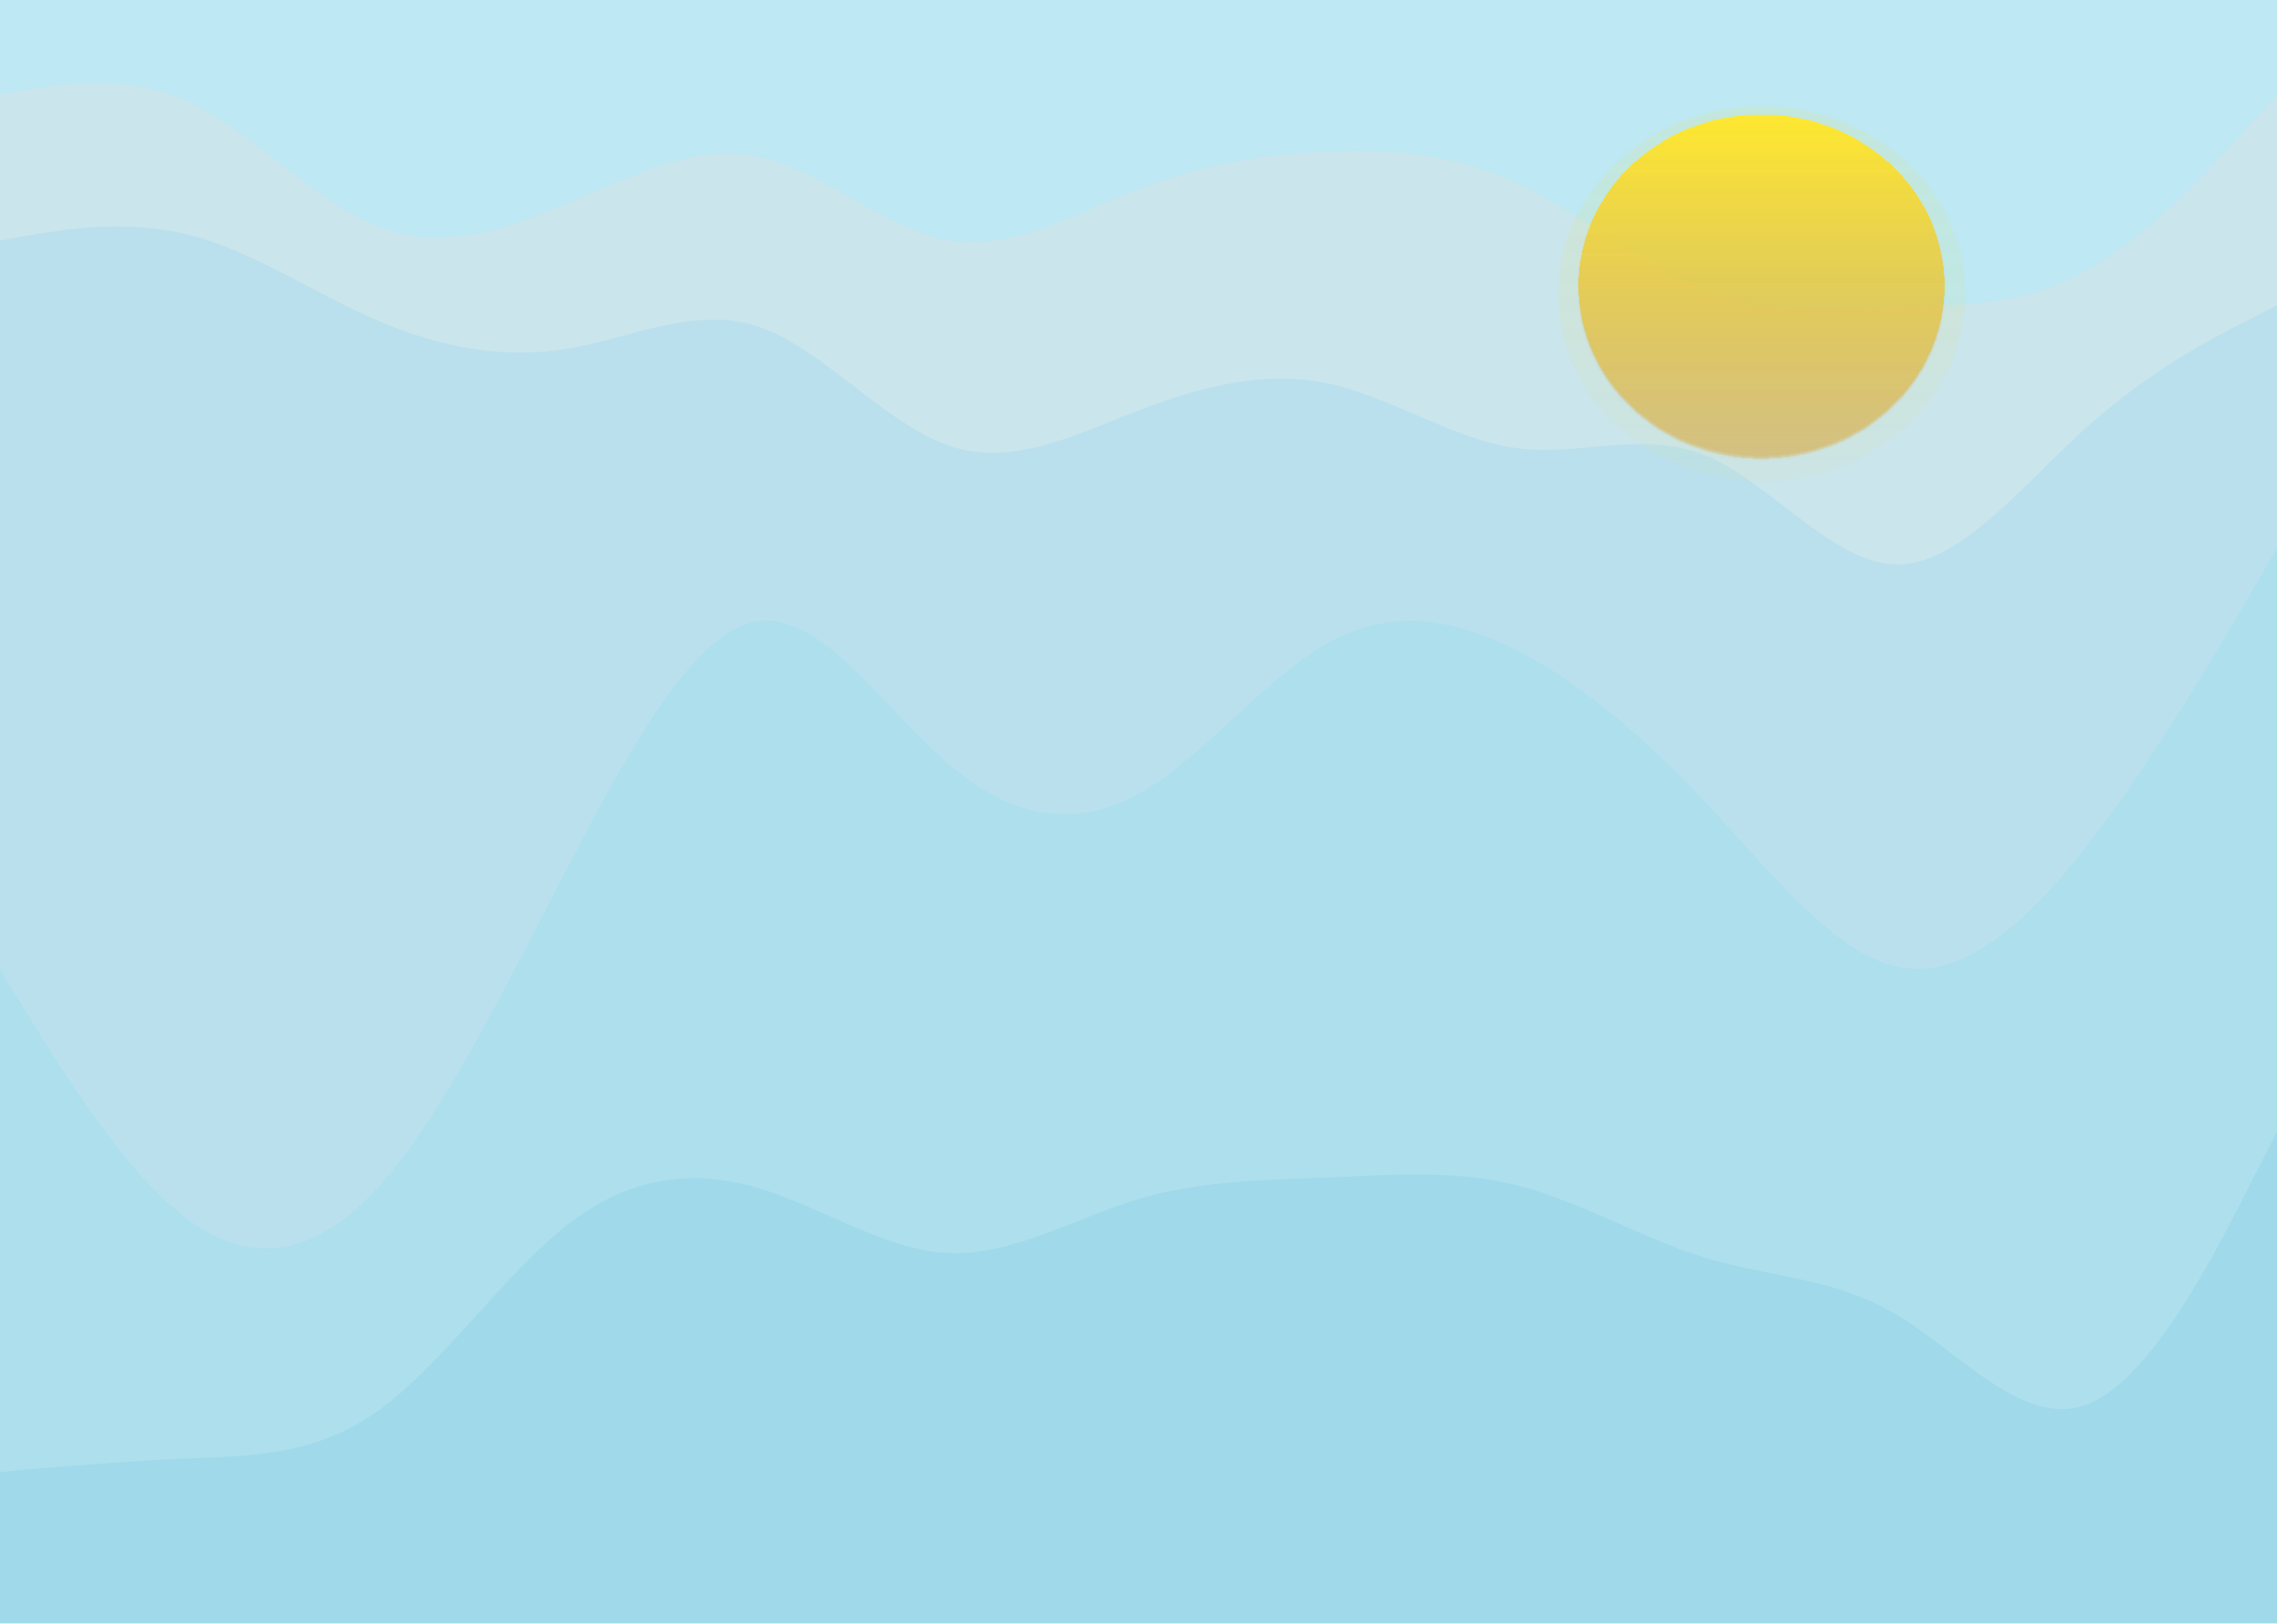
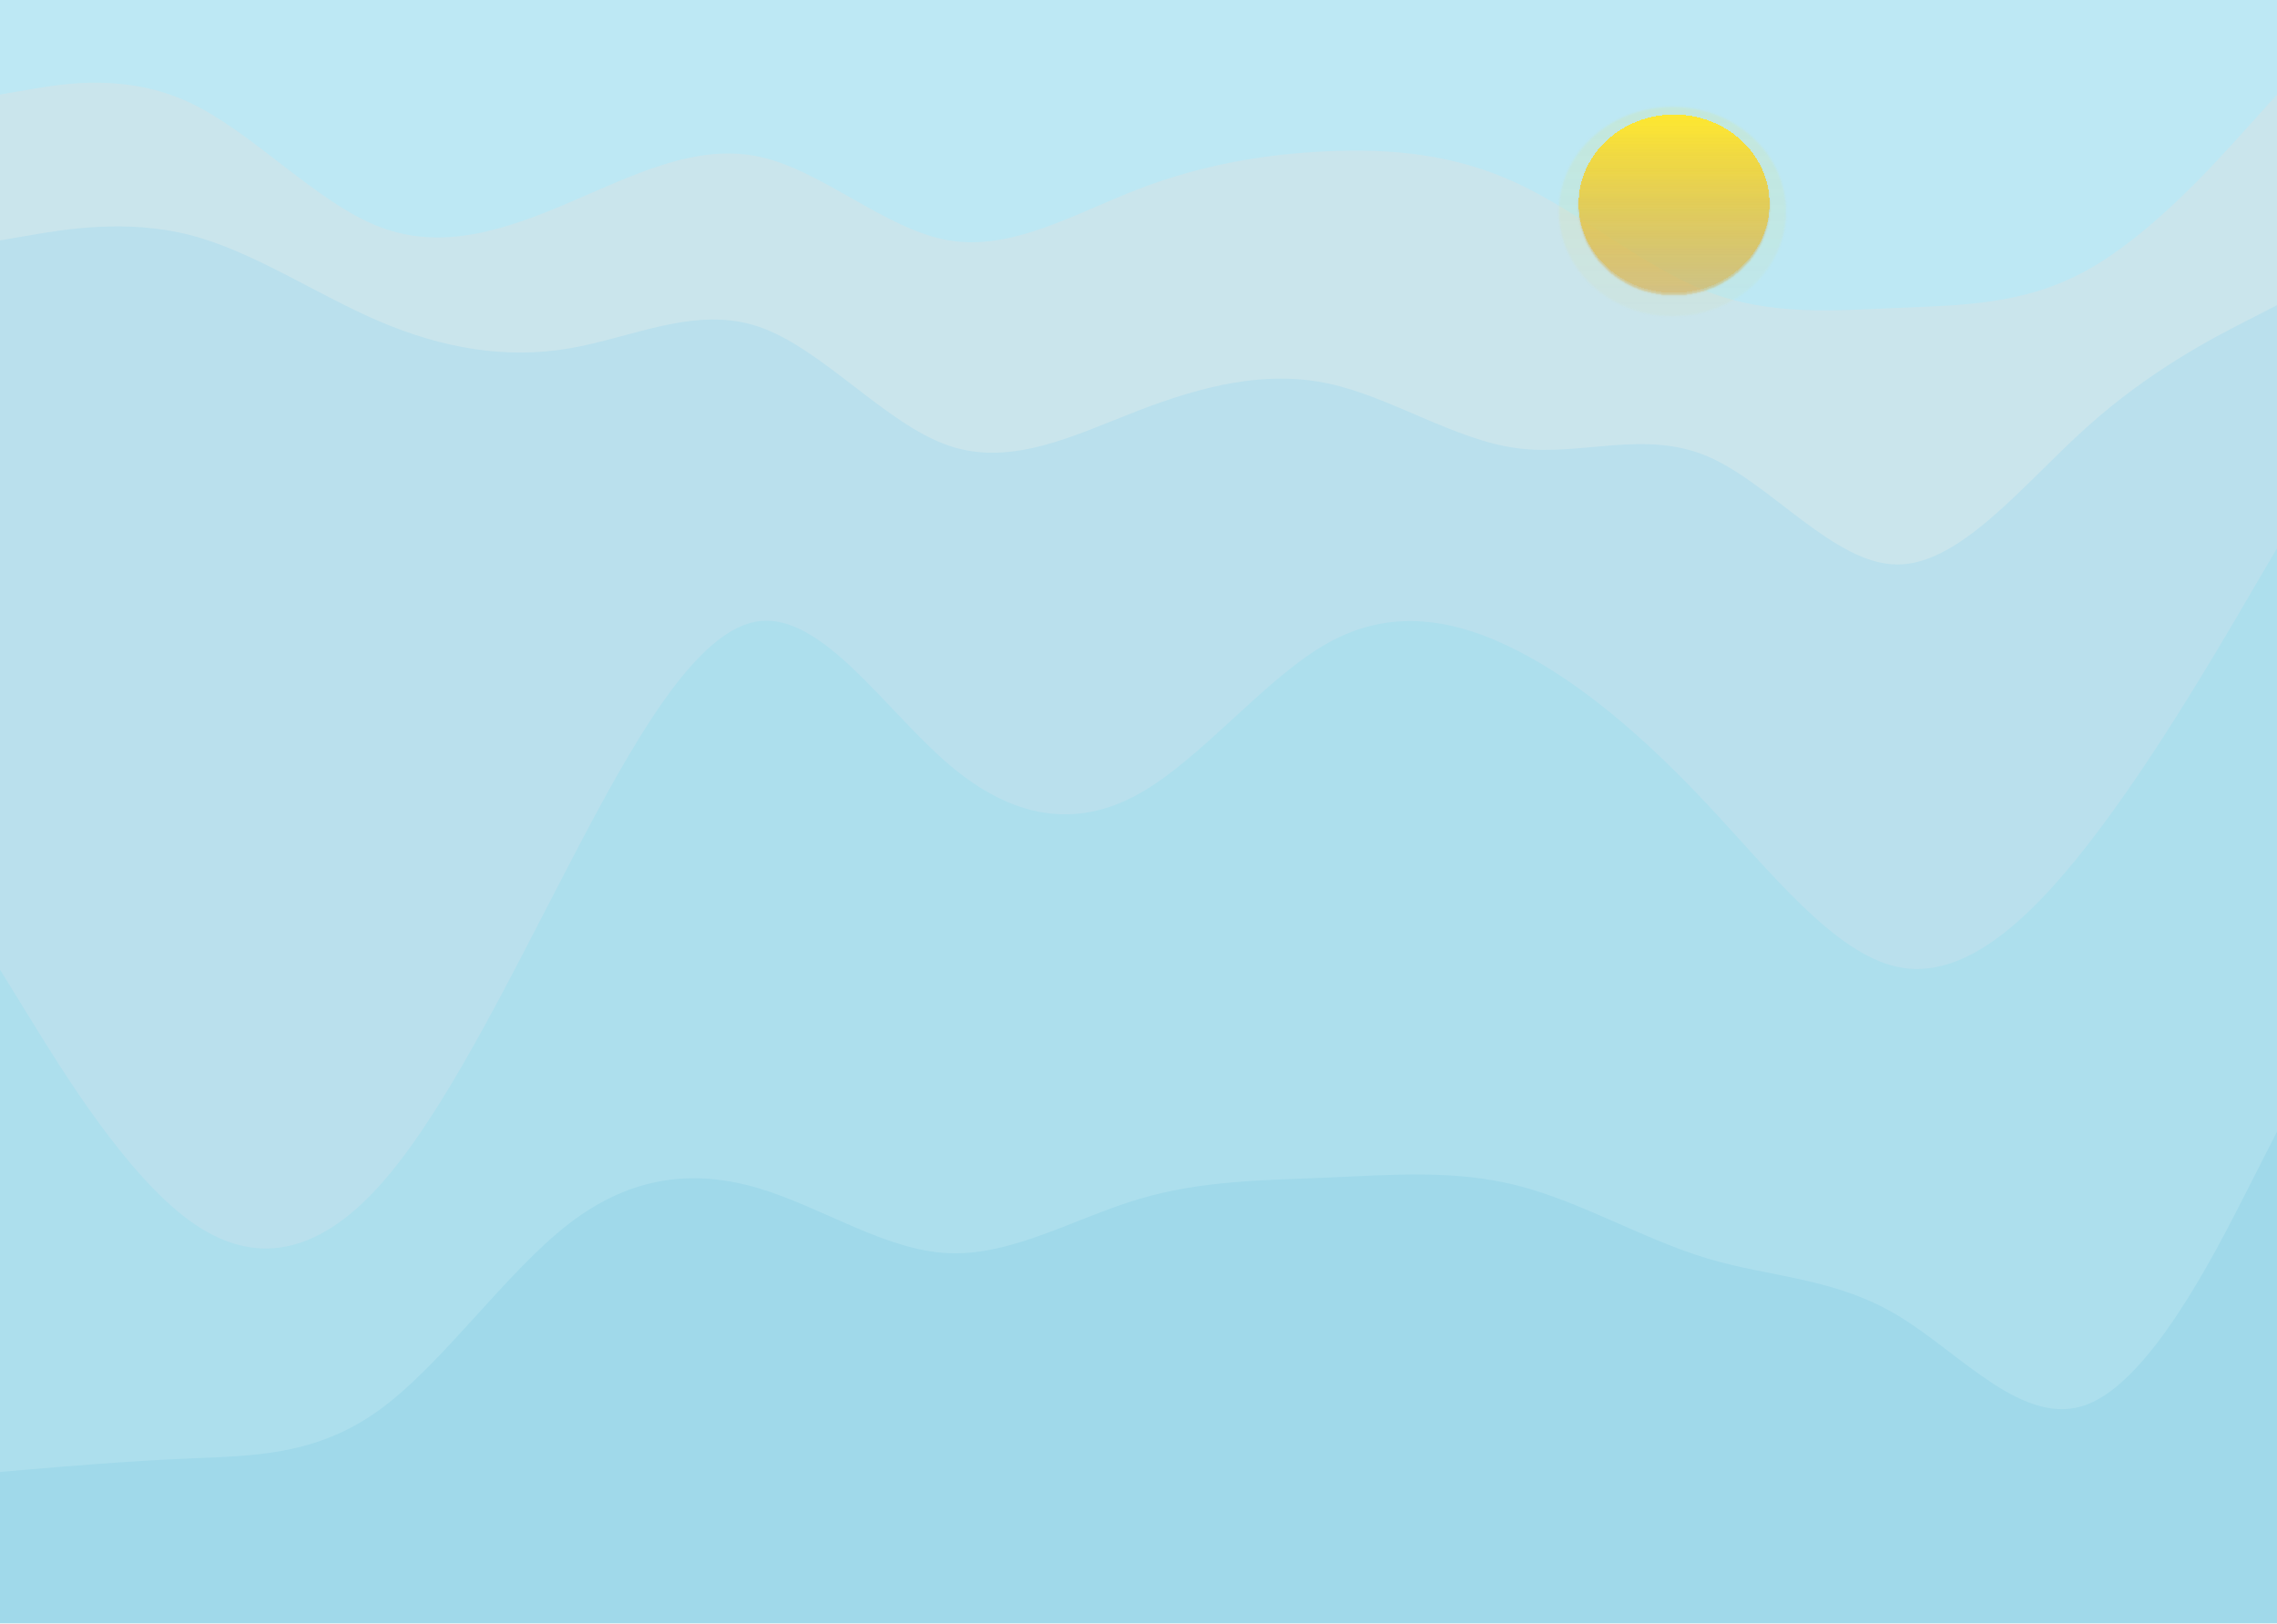
<svg xmlns="http://www.w3.org/2000/svg" width="3580" height="2552" viewBox="0 0 3580 2552" fill="none">
-   <g clip-path="url(#clip0_4_7)">
+   <g clip-path="url(#clip0_5_2)">
    <rect width="3580" height="2552" fill="white" />
    <path d="M0 157.111L49.722 148.619C99.444 140.126 198.889 123.141 298.333 169.85C397.778 216.559 497.222 326.962 596.667 365.178C696.111 403.394 795.556 369.424 895 326.962C994.444 284.499 1093.89 233.544 1193.33 254.775C1292.78 276.007 1392.22 369.424 1491.67 386.409C1591.11 403.394 1690.56 343.947 1790 305.73C1889.44 267.514 1988.89 250.529 2088.33 246.283C2187.78 242.037 2287.22 250.529 2386.67 297.238C2486.11 343.947 2585.56 428.872 2685 467.088C2784.44 505.305 2883.89 496.812 2983.33 492.566C3082.78 488.319 3182.22 488.319 3281.67 433.118C3381.11 377.917 3480.56 267.514 3530.28 212.313L3580 157.111V0H3530.28C3480.56 0 3381.11 0 3281.67 0C3182.22 0 3082.78 0 2983.33 0C2883.89 0 2784.44 0 2685 0C2585.56 0 2486.11 0 2386.67 0C2287.22 0 2187.78 0 2088.33 0C1988.89 0 1889.44 0 1790 0C1690.56 0 1591.11 0 1491.67 0C1392.22 0 1292.78 0 1193.33 0C1093.89 0 994.444 0 895 0C795.556 0 696.111 0 596.667 0C497.222 0 397.778 0 298.333 0C198.889 0 99.444 0 49.722 0H0V157.111Z" fill="#BDE8F4" />
    <path d="M0 386.409L49.722 377.917C99.444 369.424 198.889 352.439 298.333 377.917C397.778 403.394 497.222 471.335 596.667 513.797C696.111 556.26 795.556 573.245 895 556.26C994.444 539.275 1093.89 488.32 1193.33 522.29C1292.78 556.26 1392.22 675.155 1491.67 709.125C1591.11 743.095 1690.56 692.14 1790 653.924C1889.44 615.707 1988.89 590.23 2088.33 611.461C2187.78 632.692 2287.22 700.632 2386.67 713.371C2486.11 726.11 2585.56 683.647 2685 726.11C2784.44 768.572 2883.89 895.96 2983.33 895.96C3082.78 895.96 3182.22 768.572 3281.67 679.401C3381.11 590.23 3480.56 539.275 3530.28 513.797L3580 488.32V148.619L3530.28 203.82C3480.56 259.022 3381.11 369.424 3281.67 424.626C3182.22 479.827 3082.78 479.827 2983.33 484.073C2883.89 488.32 2784.44 496.812 2685 458.596C2585.56 420.379 2486.11 335.454 2386.67 288.745C2287.22 242.037 2187.78 233.544 2088.33 237.79C1988.89 242.037 1889.44 259.022 1790 297.238C1690.56 335.454 1591.11 394.902 1491.67 377.917C1392.22 360.932 1292.78 267.514 1193.33 246.283C1093.89 225.052 994.444 276.007 895 318.469C795.556 360.932 696.111 394.902 596.667 356.686C497.222 318.469 397.778 208.067 298.333 161.358C198.889 114.649 99.444 131.634 49.722 140.127L0 148.619V386.409Z" fill="#CAE5EC" />
    <path d="M0 1532.9L49.722 1613.58C99.444 1694.26 198.889 1855.61 298.333 1927.8C397.778 1999.99 497.222 1983 596.667 1872.6C696.111 1762.2 795.556 1558.38 895 1367.29C994.444 1176.21 1093.89 997.87 1193.33 985.131C1292.78 972.393 1392.22 1125.26 1491.67 1210.18C1591.11 1295.11 1690.56 1312.09 1790 1256.89C1889.44 1201.69 1988.89 1074.3 2088.33 1019.1C2187.78 963.9 2287.22 980.885 2386.67 1031.84C2486.11 1082.8 2585.56 1167.72 2685 1273.88C2784.44 1380.03 2883.89 1507.42 2983.33 1528.65C3082.78 1549.88 3182.22 1464.96 3281.67 1337.57C3381.11 1210.18 3480.56 1040.33 3530.28 955.408L3580 870.482V479.827L3530.28 505.304C3480.56 530.782 3381.11 581.737 3281.67 670.908C3182.22 760.08 3082.78 887.468 2983.33 887.468C2883.89 887.468 2784.44 760.08 2685 717.617C2585.56 675.155 2486.11 717.617 2386.67 704.878C2287.22 692.14 2187.78 624.2 2088.33 602.968C1988.89 581.737 1889.44 607.215 1790 645.431C1690.56 683.647 1591.11 734.602 1491.67 700.632C1392.22 666.662 1292.78 547.767 1193.33 513.797C1093.89 479.827 994.444 530.782 895 547.767C795.556 564.752 696.111 547.767 596.667 505.304C497.222 462.842 397.778 394.902 298.333 369.424C198.889 343.947 99.444 360.932 49.722 369.424L0 377.917V1532.9Z" fill="#BAE0ED" />
    <path d="M0 2322.71L49.722 2318.47C99.444 2314.22 198.889 2305.73 298.333 2301.48C397.778 2297.23 497.222 2297.23 596.667 2225.05C696.111 2152.86 795.556 2008.49 895 1932.06C994.444 1855.62 1093.89 1847.13 1193.33 1876.86C1292.78 1906.58 1392.22 1974.52 1491.67 1978.77C1591.11 1983.01 1690.56 1923.56 1790 1893.84C1889.44 1864.12 1988.89 1864.12 2088.33 1859.87C2187.78 1855.62 2287.22 1847.13 2386.67 1872.61C2486.11 1898.09 2585.56 1957.53 2685 1987.26C2784.44 2016.98 2883.89 2016.98 2983.33 2076.43C3082.78 2135.88 3182.22 2254.77 3281.67 2216.56C3381.11 2178.34 3480.56 1983.01 3530.28 1885.35L3580 1787.68V862L3530.28 946.925C3480.56 1031.85 3381.11 1201.7 3281.67 1329.09C3182.22 1456.48 3082.78 1541.4 2983.33 1520.17C2883.89 1498.94 2784.44 1371.55 2685 1265.39C2585.56 1159.24 2486.11 1074.31 2386.67 1023.36C2287.22 972.403 2187.78 955.418 2088.33 1010.62C1988.89 1065.82 1889.44 1193.21 1790 1248.41C1690.56 1303.61 1591.11 1286.63 1491.67 1201.7C1392.22 1116.78 1292.78 963.91 1193.33 976.649C1093.89 989.388 994.444 1167.73 895 1358.81C795.556 1549.89 696.111 1753.71 596.667 1864.12C497.222 1974.52 397.778 1991.5 298.333 1919.32C198.889 1847.13 99.444 1685.77 49.722 1605.09L0 1524.42V2322.71Z" fill="#ADDFED" />
    <path d="M0 2552H49.722C99.444 2552 198.889 2552 298.333 2552C397.778 2552 497.222 2552 596.667 2552C696.111 2552 795.556 2552 895 2552C994.444 2552 1093.89 2552 1193.33 2552C1292.78 2552 1392.22 2552 1491.67 2552C1591.11 2552 1690.56 2552 1790 2552C1889.44 2552 1988.89 2552 2088.33 2552C2187.78 2552 2287.22 2552 2386.67 2552C2486.11 2552 2585.56 2552 2685 2552C2784.44 2552 2883.89 2552 2983.33 2552C3082.78 2552 3182.22 2552 3281.67 2552C3381.11 2552 3480.56 2552 3530.28 2552H3580V1779.18L3530.28 1876.85C3480.56 1974.51 3381.11 2169.84 3281.67 2208.05C3182.22 2246.27 3082.78 2127.37 2983.33 2067.93C2883.89 2008.48 2784.44 2008.48 2685 1978.76C2585.56 1949.03 2486.11 1889.58 2386.67 1864.11C2287.22 1838.63 2187.78 1847.12 2088.33 1851.37C1988.89 1855.61 1889.44 1855.61 1790 1885.34C1690.56 1915.06 1591.11 1974.51 1491.67 1970.26C1392.22 1966.02 1292.78 1898.08 1193.33 1868.35C1093.89 1838.63 994.444 1847.12 895 1923.55C795.556 1999.99 696.111 2144.36 596.667 2216.55C497.222 2288.73 397.778 2288.73 298.333 2292.98C198.889 2297.22 99.444 2305.72 49.722 2309.96L0 2314.21V2552Z" fill="#A0D9EA" />
-     <g filter="url(#filter0_d_4_7)">
-       <ellipse cx="2769.5" cy="448.5" rx="287.5" ry="268.5" fill="url(#paint0_linear_4_7)" shape-rendering="crispEdges" />
+     <g filter="url(#filter0_d_5_2)">
+       <ellipse cx="2632" cy="320.087" rx="150" ry="140.087" fill="url(#paint0_linear_5_2)" shape-rendering="crispEdges" />
    </g>
-     <g filter="url(#filter1_f_4_7)">
-       <ellipse cx="2770" cy="462" rx="320" ry="295" fill="url(#paint1_linear_4_7)" fill-opacity="0.1" />
+     <g filter="url(#filter1_f_5_2)">
+       <ellipse cx="2629.5" cy="332.5" rx="178.5" ry="164.5" fill="url(#paint1_linear_5_2)" fill-opacity="0.1" />
    </g>
  </g>
  <defs>
-     <filter id="filter0_d_4_7" x="2478" y="180" width="583" height="545" filterUnits="userSpaceOnUse" color-interpolation-filters="sRGB">
+     <filter id="filter0_d_5_2" x="2478" y="180" width="308" height="288.174" filterUnits="userSpaceOnUse" color-interpolation-filters="sRGB">
      <feFlood flood-opacity="0" result="BackgroundImageFix" />
      <feColorMatrix in="SourceAlpha" type="matrix" values="0 0 0 0 0 0 0 0 0 0 0 0 0 0 0 0 0 0 127 0" result="hardAlpha" />
      <feOffset dy="4" />
      <feGaussianBlur stdDeviation="2" />
      <feComposite in2="hardAlpha" operator="out" />
      <feColorMatrix type="matrix" values="0 0 0 0 0.854 0 0 0 0 0.61 0 0 0 0 0.135 0 0 0 0.4 0" />
-       <feBlend mode="normal" in2="BackgroundImageFix" result="effect1_dropShadow_4_7" />
-       <feBlend mode="normal" in="SourceGraphic" in2="effect1_dropShadow_4_7" result="shape" />
+       <feBlend mode="normal" in2="BackgroundImageFix" result="effect1_dropShadow_5_2" />
+       <feBlend mode="normal" in="SourceGraphic" in2="effect1_dropShadow_5_2" result="shape" />
    </filter>
-     <filter id="filter1_f_4_7" x="2446" y="163" width="648" height="598" filterUnits="userSpaceOnUse" color-interpolation-filters="sRGB">
+     <filter id="filter1_f_5_2" x="2447" y="164" width="365" height="337" filterUnits="userSpaceOnUse" color-interpolation-filters="sRGB">
      <feFlood flood-opacity="0" result="BackgroundImageFix" />
      <feBlend mode="normal" in="SourceGraphic" in2="BackgroundImageFix" result="shape" />
-       <feGaussianBlur stdDeviation="2" result="effect1_foregroundBlur_4_7" />
+       <feGaussianBlur stdDeviation="2" result="effect1_foregroundBlur_5_2" />
    </filter>
-     <linearGradient id="paint0_linear_4_7" x1="2769.5" y1="180" x2="2769.5" y2="717" gradientUnits="userSpaceOnUse">
+     <linearGradient id="paint0_linear_5_2" x1="2632" y1="180" x2="2632" y2="460.174" gradientUnits="userSpaceOnUse">
      <stop stop-color="#FFE935" />
      <stop offset="1" stop-color="#DA9B22" stop-opacity="0.5" />
    </linearGradient>
-     <linearGradient id="paint1_linear_4_7" x1="2770" y1="167" x2="2770" y2="757" gradientUnits="userSpaceOnUse">
+     <linearGradient id="paint1_linear_5_2" x1="2629.5" y1="168" x2="2629.5" y2="497" gradientUnits="userSpaceOnUse">
      <stop stop-color="#FFE300" />
      <stop offset="1" stop-color="#E9D738" stop-opacity="0.5" />
    </linearGradient>
-     <clipPath id="clip0_4_7">
+     <clipPath id="clip0_5_2">
      <rect width="3580" height="2552" fill="white" />
    </clipPath>
  </defs>
</svg>
